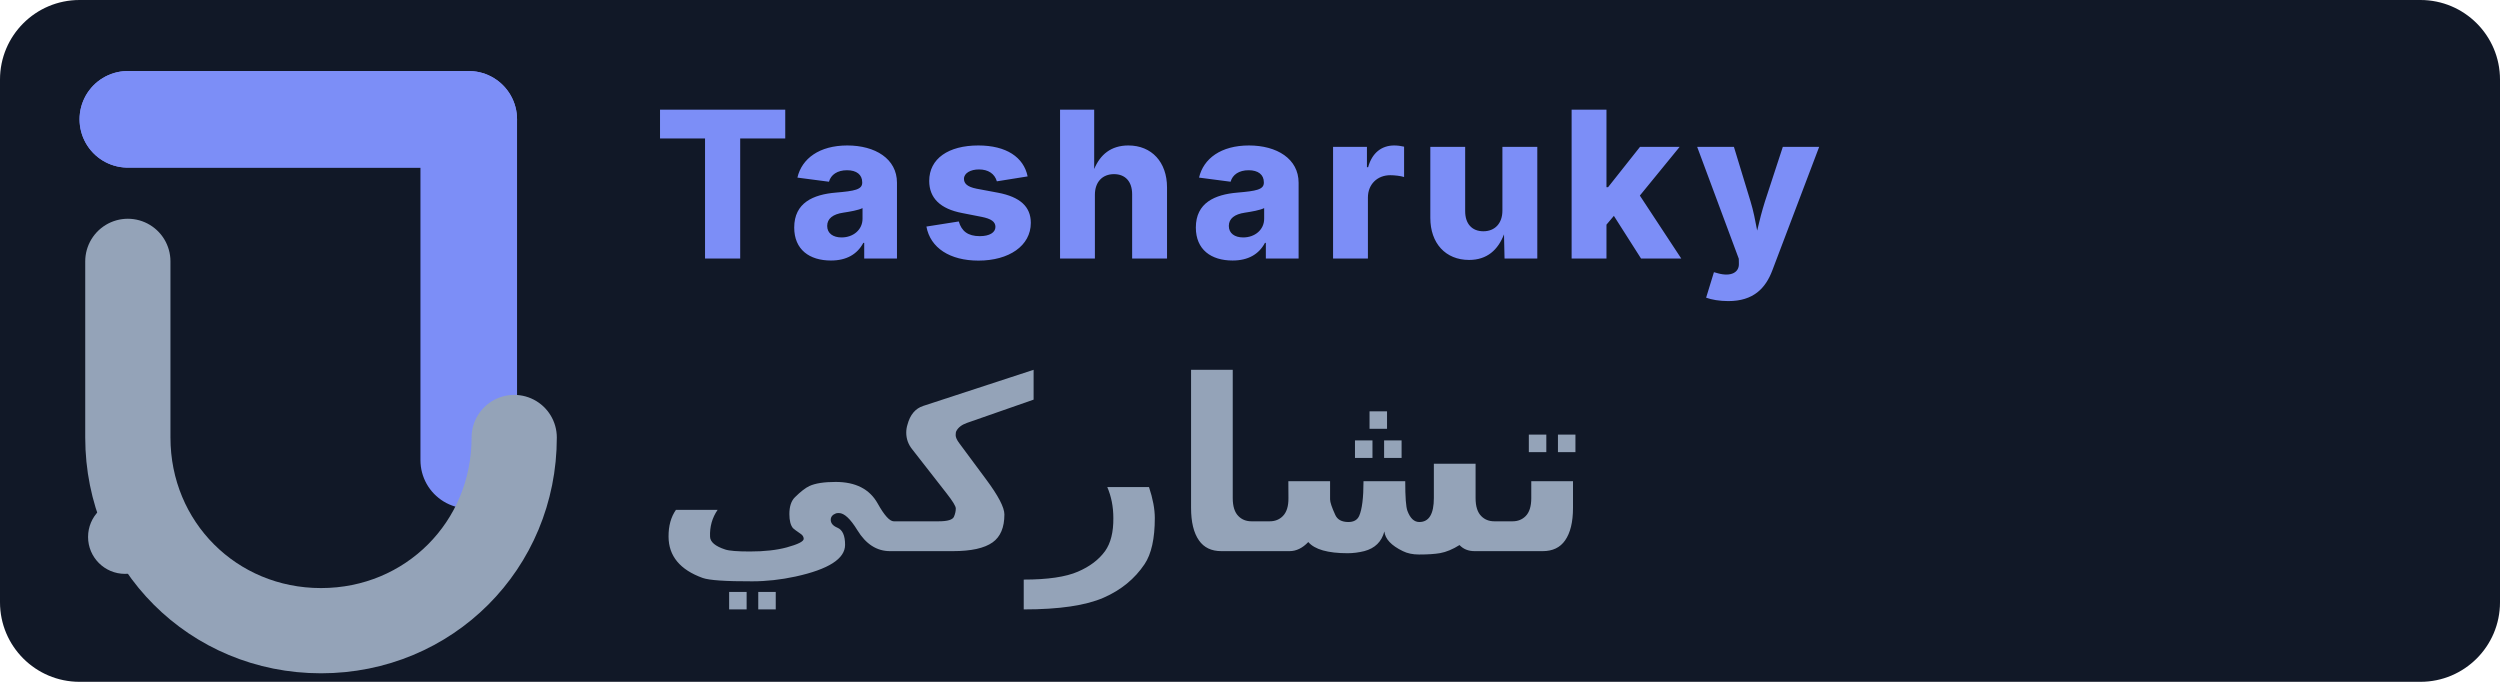
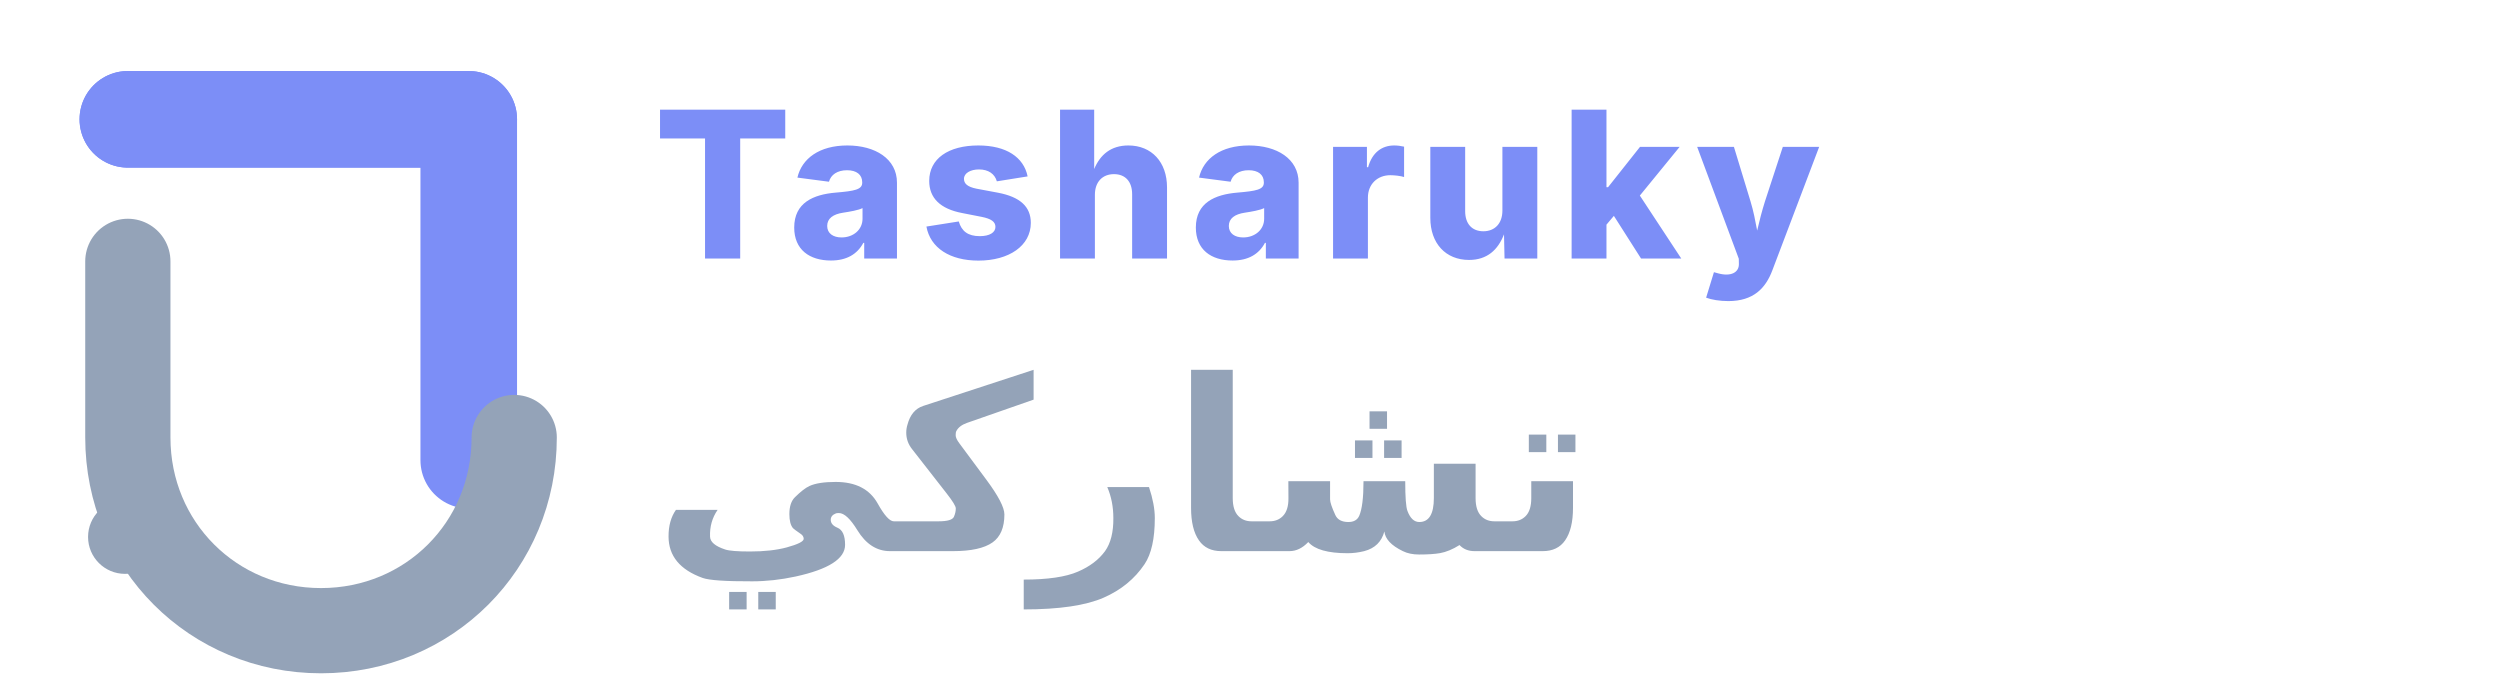
<svg xmlns="http://www.w3.org/2000/svg" width="880" height="240" viewBox="0 0 880 240" role="img" aria-labelledby="title">
-   <rect width="880" height="240" rx="28" fill="#111827" />
  <g fill="none" stroke-linecap="round" stroke-linejoin="round">
    <path d="M45 42h120v120" stroke="#7C8EF7" stroke-width="34" />
    <path d="M45 42h120" stroke="#7C8EF7" stroke-width="34" />
    <path d="M45 92v62c0 38 30 68 68 68s68-30 68-68" stroke="#94A3B8" stroke-width="30" />
  </g>
  <circle cx="44" cy="119" r="13" fill="#94A3B8" />
  <circle cx="44" cy="154" r="13" fill="#94A3B8" />
  <circle cx="44" cy="189" r="13" fill="#94A3B8" />
  <text x="230" y="91" fill="#7C8EF7" font-family="Inter, Figtree, Arial, sans-serif" font-size="72" font-weight="800" letter-spacing="4">Tasharuky</text>
  <text x="230" y="194" fill="#94A3B8" font-family="Inter, Figtree, Arial, sans-serif" font-size="84" font-weight="700">تشاركي</text>
</svg>
